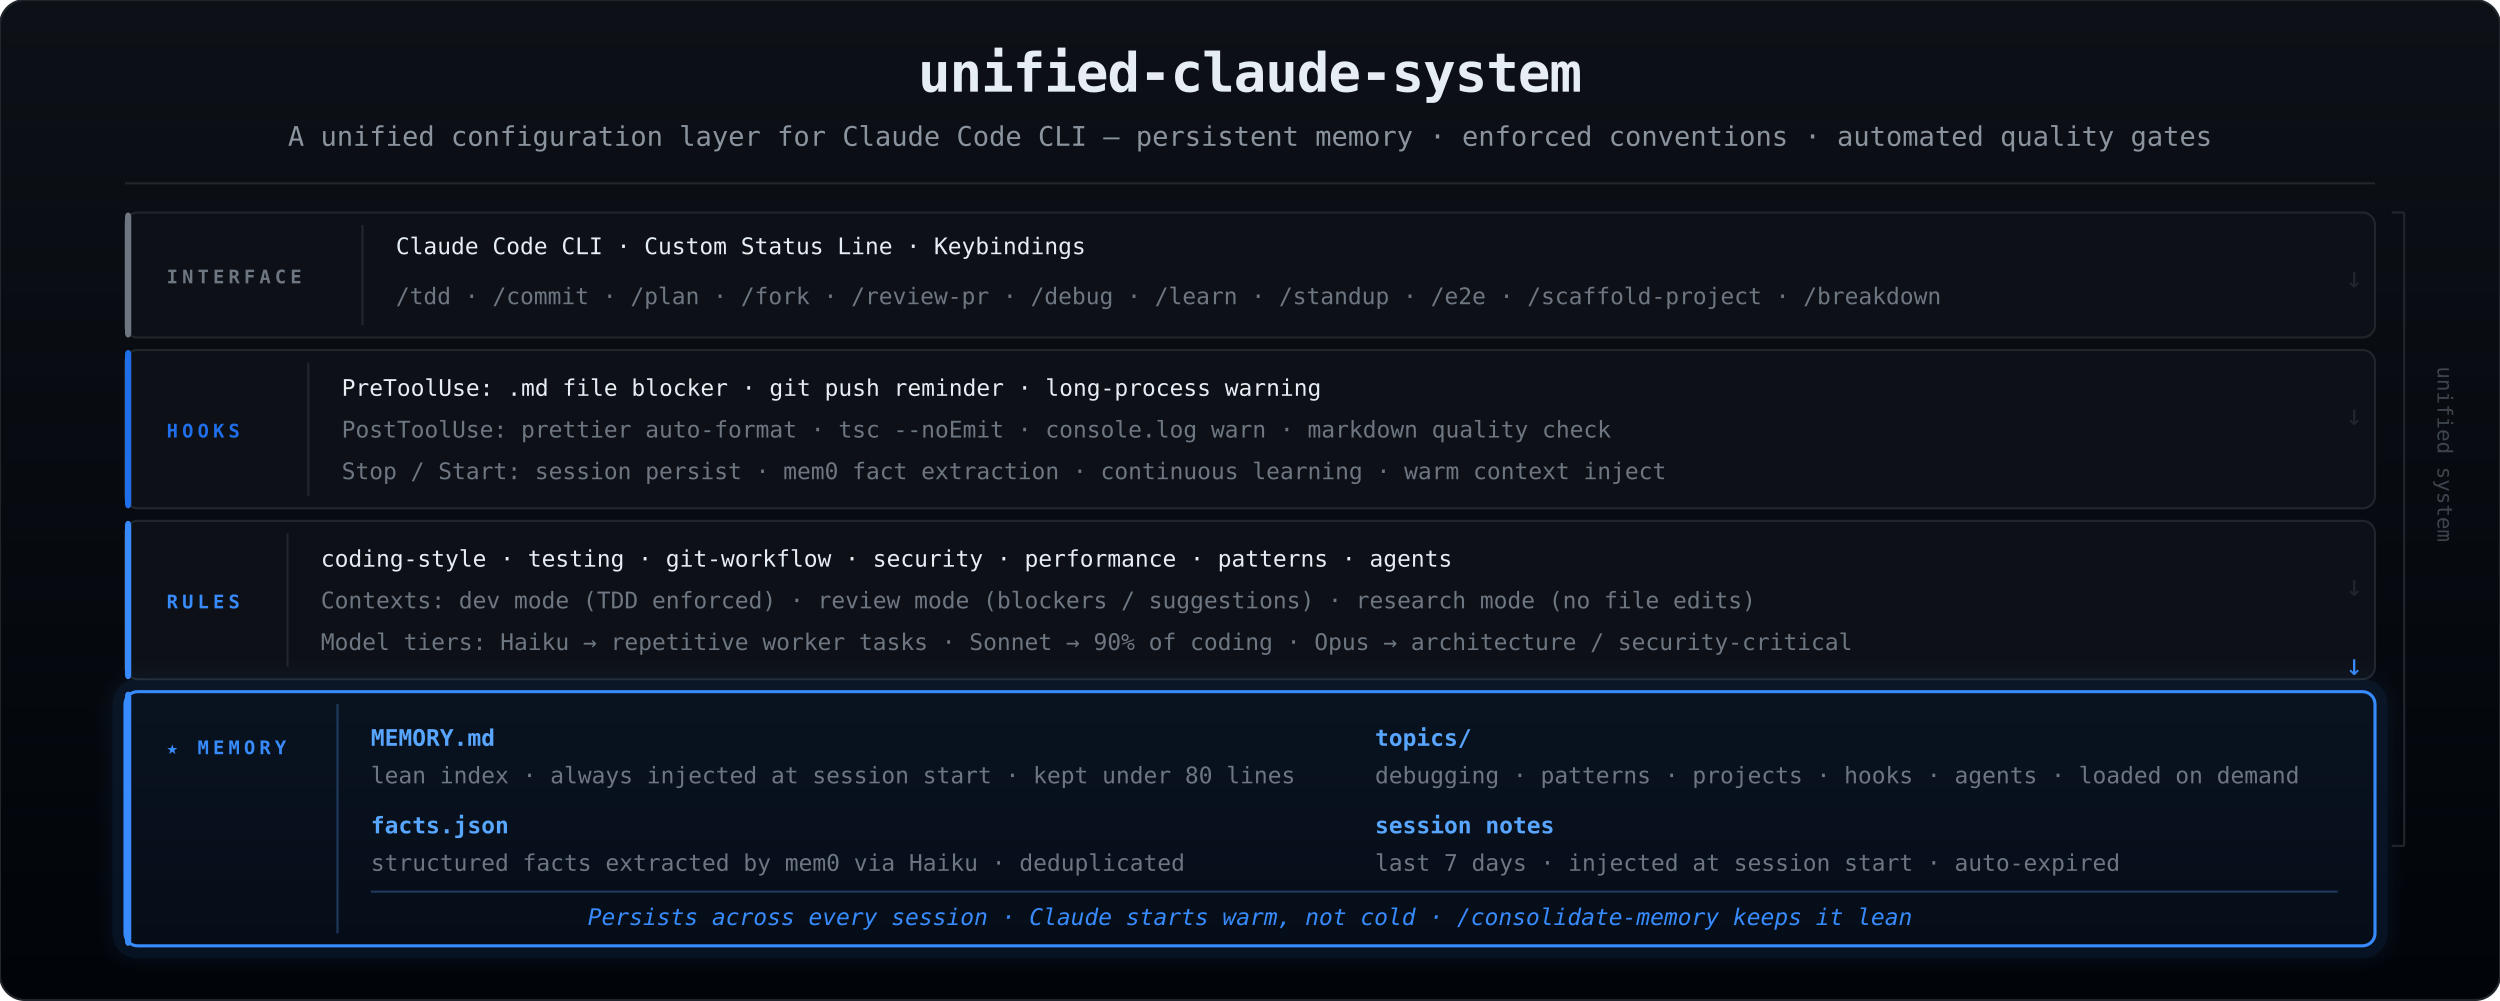
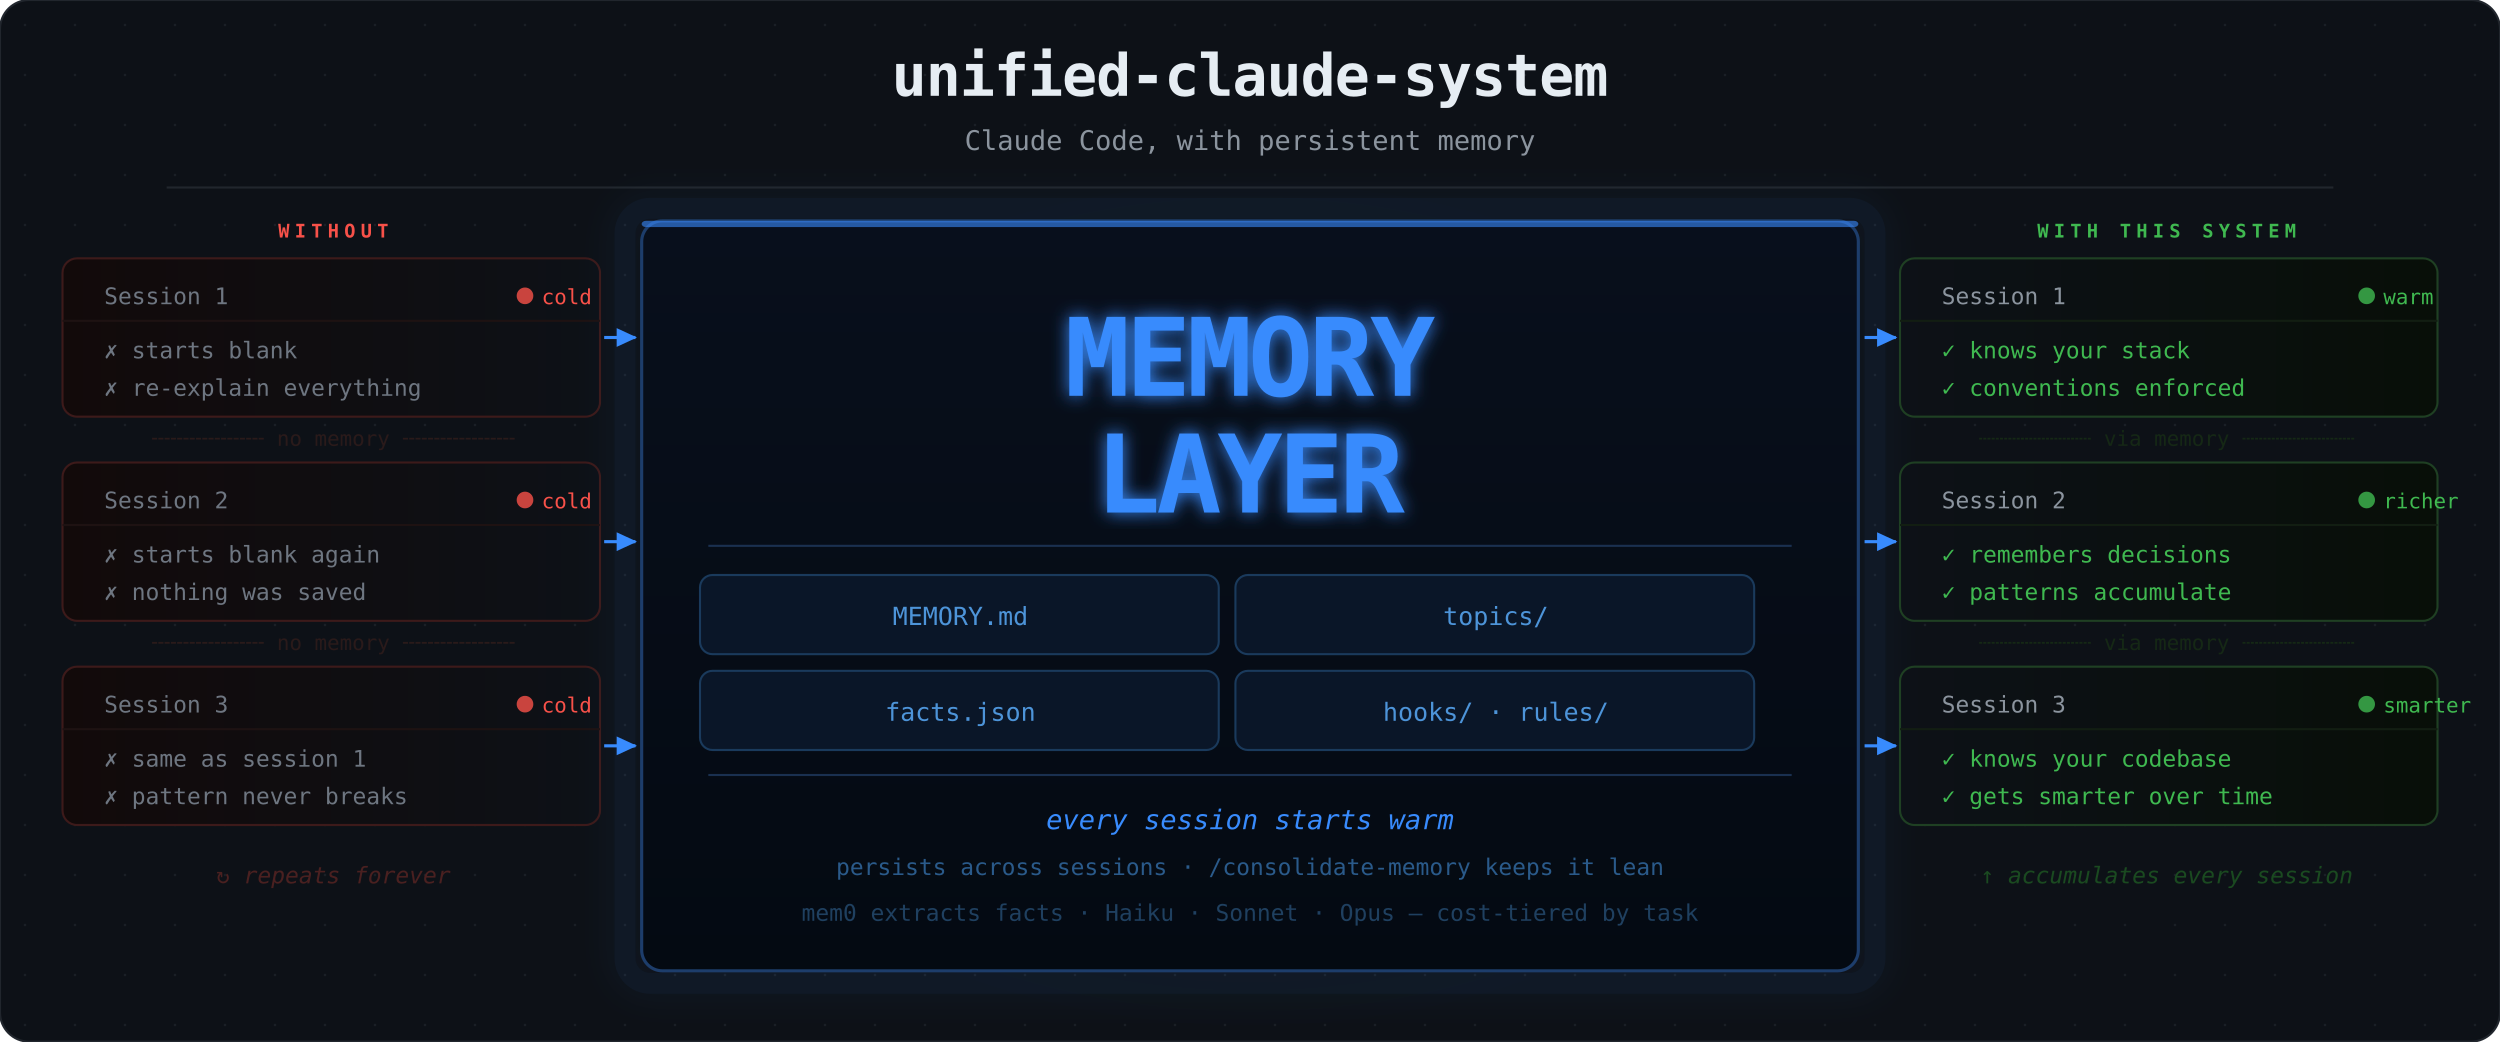
- <svg xmlns="http://www.w3.org/2000/svg" width="1200" height="480" viewBox="0 0 1200 480" font-family="ui-monospace, 'Cascadia Code', 'Fira Mono', monospace">
+ <svg xmlns="http://www.w3.org/2000/svg" width="1200" height="500" viewBox="0 0 1200 500" font-family="ui-monospace, 'Cascadia Code', 'Fira Mono', monospace">
  <defs>
-     <filter id="mem-glow" x="-5%" y="-10%" width="110%" height="130%">
-       <feGaussianBlur in="SourceGraphic" stdDeviation="5" result="blur" />
+     <filter id="glow-blue" x="-30%" y="-30%" width="160%" height="160%">
+       <feGaussianBlur stdDeviation="8" result="blur" />
      <feMerge>
        <feMergeNode in="blur" />
        <feMergeNode in="SourceGraphic" />
      </feMerge>
    </filter>
-     <linearGradient id="bg" x1="0" y1="0" x2="0" y2="1">
+     <filter id="glow-text" x="-10%" y="-20%" width="120%" height="140%">
+       <feGaussianBlur stdDeviation="4" result="blur" />
+       <feMerge>
+         <feMergeNode in="blur" />
+         <feMergeNode in="SourceGraphic" />
+       </feMerge>
+     </filter>
+     <radialGradient id="centre-halo" cx="50%" cy="50%" r="50%">
+       <stop offset="0%" stop-color="#1a4a7a" stop-opacity="0.18" />
+       <stop offset="100%" stop-color="#0d1117" stop-opacity="0" />
+     </radialGradient>
+     <linearGradient id="mem-box" x1="0" y1="0" x2="0" y2="1">
+       <stop offset="0%" stop-color="#080f1c" />
+       <stop offset="100%" stop-color="#040a12" />
+     </linearGradient>
+     <linearGradient id="cold-card" x1="0" y1="0" x2="1" y2="0">
+       <stop offset="0%" stop-color="#120a0a" />
+       <stop offset="100%" stop-color="#0d1117" />
+     </linearGradient>
+     <linearGradient id="warm-card" x1="0" y1="0" x2="1" y2="0">
      <stop offset="0%" stop-color="#0d1117" />
-       <stop offset="100%" stop-color="#010409" />
+       <stop offset="100%" stop-color="#080f08" />
    </linearGradient>
-     <linearGradient id="mem-fill" x1="0" y1="0" x2="0" y2="1">
-       <stop offset="0%" stop-color="#091320" />
-       <stop offset="100%" stop-color="#050d18" />
-     </linearGradient>
+     <pattern id="dots" x="0" y="0" width="24" height="24" patternUnits="userSpaceOnUse">
+       <circle cx="12" cy="12" r="0.6" fill="#21262d" />
+     </pattern>
+     <marker id="arr-blue" markerWidth="7" markerHeight="7" refX="6" refY="3.5" orient="auto">
+       <path d="M0,0.5 L0,6.5 L6.5,3.5 z" fill="#388bfd" />
+     </marker>
  </defs>
-   <rect width="1200" height="480" fill="url(#bg)" rx="12" />
-   <rect width="1200" height="480" fill="none" stroke="#21262d" stroke-width="1" rx="12" />
-   <text x="600" y="44" font-size="26" fill="#e6edf3" text-anchor="middle" font-weight="bold" letter-spacing="-0.5">unified-claude-system</text>
-   <text x="600" y="70" font-size="13" fill="#8b949e" text-anchor="middle">A unified configuration layer for Claude Code CLI — persistent memory · enforced conventions · automated quality gates</text>
-   <line x1="60" y1="88" x2="1140" y2="88" stroke="#21262d" stroke-width="1" />
-   <rect x="60" y="102" width="1080" height="60" rx="6" fill="#0d1117" stroke="#21262d" stroke-width="1" />
-   <rect x="60" y="102" width="3" height="60" rx="2" fill="#6e7681" />
-   <text x="80" y="136" font-size="9" fill="#6e7681" font-weight="bold" letter-spacing="2">INTERFACE</text>
-   <line x1="174" y1="108" x2="174" y2="156" stroke="#21262d" stroke-width="1" />
-   <text x="190" y="122" font-size="11" fill="#e6edf3">Claude Code CLI  ·  Custom Status Line  ·  Keybindings</text>
-   <text x="190" y="146" font-size="11" fill="#6e7681">/tdd · /commit · /plan · /fork · /review-pr · /debug · /learn · /standup · /e2e · /scaffold-project · /breakdown</text>
-   <rect x="60" y="168" width="1080" height="76" rx="6" fill="#0d1117" stroke="#21262d" stroke-width="1" />
-   <rect x="60" y="168" width="3" height="76" rx="2" fill="#1f6feb" />
-   <text x="80" y="210" font-size="9" fill="#1f6feb" font-weight="bold" letter-spacing="2">HOOKS</text>
-   <line x1="148" y1="174" x2="148" y2="238" stroke="#21262d" stroke-width="1" />
-   <text x="164" y="190" font-size="11" fill="#e6edf3">PreToolUse:   .md file blocker  ·  git push reminder  ·  long-process warning</text>
-   <text x="164" y="210" font-size="11" fill="#6e7681">PostToolUse:  prettier auto-format  ·  tsc --noEmit  ·  console.log warn  ·  markdown quality check</text>
-   <text x="164" y="230" font-size="11" fill="#6e7681">Stop / Start:  session persist  ·  mem0 fact extraction  ·  continuous learning  ·  warm context inject</text>
-   <rect x="60" y="250" width="1080" height="76" rx="6" fill="#0d1117" stroke="#21262d" stroke-width="1" />
-   <rect x="60" y="250" width="3" height="76" rx="2" fill="#388bfd" />
-   <text x="80" y="292" font-size="9" fill="#388bfd" font-weight="bold" letter-spacing="2">RULES</text>
-   <line x1="138" y1="256" x2="138" y2="320" stroke="#21262d" stroke-width="1" />
-   <text x="154" y="272" font-size="11" fill="#e6edf3">coding-style · testing · git-workflow · security · performance · patterns · agents</text>
-   <text x="154" y="292" font-size="11" fill="#6e7681">Contexts: dev mode (TDD enforced)  ·  review mode (blockers / suggestions)  ·  research mode (no file edits)</text>
-   <text x="154" y="312" font-size="11" fill="#6e7681">Model tiers: Haiku → repetitive worker tasks  ·  Sonnet → 90% of coding  ·  Opus → architecture / security-critical</text>
-   <rect x="58" y="330" width="1084" height="126" rx="8" fill="none" stroke="#388bfd" stroke-width="8" opacity="0.1" filter="url(#mem-glow)" />
-   <rect x="60" y="332" width="1080" height="122" rx="6" fill="url(#mem-fill)" stroke="#388bfd" stroke-width="1.5" />
-   <rect x="60" y="332" width="3" height="122" rx="2" fill="#388bfd" />
-   <text x="80" y="362" font-size="9" fill="#388bfd" font-weight="bold" letter-spacing="2">★  MEMORY</text>
-   <line x1="162" y1="338" x2="162" y2="448" stroke="#1f3a5e" stroke-width="1" />
-   <text x="178" y="358" font-size="11" fill="#58a6ff" font-weight="bold">MEMORY.md</text>
-   <text x="178" y="376" font-size="11" fill="#6e7681">lean index · always injected at session start · kept under 80 lines</text>
-   <text x="178" y="400" font-size="11" fill="#58a6ff" font-weight="bold">facts.json</text>
-   <text x="178" y="418" font-size="11" fill="#6e7681">structured facts extracted by mem0 via Haiku · deduplicated</text>
-   <text x="660" y="358" font-size="11" fill="#58a6ff" font-weight="bold">topics/</text>
-   <text x="660" y="376" font-size="11" fill="#6e7681">debugging · patterns · projects · hooks · agents · loaded on demand</text>
-   <text x="660" y="400" font-size="11" fill="#58a6ff" font-weight="bold">session notes</text>
-   <text x="660" y="418" font-size="11" fill="#6e7681">last 7 days · injected at session start · auto-expired</text>
-   <line x1="178" y1="428" x2="1122" y2="428" stroke="#1f3a5e" stroke-width="1" />
-   <text x="600" y="444" font-size="11" fill="#388bfd" text-anchor="middle" font-style="italic">Persists across every session · Claude starts warm, not cold · /consolidate-memory keeps it lean</text>
-   <line x1="1154" y1="102" x2="1154" y2="406" stroke="#21262d" stroke-width="1" />
-   <line x1="1148" y1="102" x2="1154" y2="102" stroke="#21262d" stroke-width="1" />
-   <line x1="1148" y1="406" x2="1154" y2="406" stroke="#21262d" stroke-width="1" />
-   <text x="1170" y="218" font-size="10" fill="#3d444d" text-anchor="middle" transform="rotate(90, 1170, 218)">unified system</text>
-   <text x="1130" y="138" font-size="14" fill="#21262d" text-anchor="middle">↓</text>
-   <text x="1130" y="204" font-size="14" fill="#21262d" text-anchor="middle">↓</text>
-   <text x="1130" y="286" font-size="14" fill="#21262d" text-anchor="middle">↓</text>
-   <text x="1130" y="324" font-size="14" fill="#388bfd" text-anchor="middle">↓</text>
+   <rect width="1200" height="500" fill="#0d1117" rx="14" />
+   <rect width="1200" height="500" fill="url(#dots)" rx="14" opacity="0.7" />
+   <rect width="1200" height="500" fill="none" stroke="#21262d" stroke-width="1" rx="14" />
+   <ellipse cx="600" cy="290" rx="320" ry="220" fill="url(#centre-halo)" />
+   <text x="600" y="46" font-size="28" fill="#e6edf3" text-anchor="middle" font-weight="bold" letter-spacing="-0.5">unified-claude-system</text>
+   <text x="600" y="72" font-size="13" fill="#8b949e" text-anchor="middle">Claude Code, with persistent memory</text>
+   <line x1="80" y1="90" x2="1120" y2="90" stroke="#21262d" stroke-width="1" />
+   <text x="160" y="114" font-size="9" fill="#f85149" text-anchor="middle" font-weight="bold" letter-spacing="2.5">WITHOUT</text>
+   <rect x="30" y="124" width="258" height="76" rx="7" fill="url(#cold-card)" stroke="#3d1a1a" stroke-width="1" />
+   <text x="50" y="146" font-size="11" fill="#6e7681">Session  1</text>
+   <circle cx="252" cy="142" r="4" fill="#f85149" opacity="0.8" />
+   <text x="260" y="146" font-size="10" fill="#f85149">cold</text>
+   <line x1="30" y1="154" x2="288" y2="154" stroke="#1e1212" stroke-width="1" />
+   <text x="50" y="172" font-size="11" fill="#6e7681">✗  starts blank</text>
+   <text x="50" y="190" font-size="11" fill="#6e7681">✗  re-explain everything</text>
+   <text x="160" y="214" font-size="10" fill="#2a1a1a" text-anchor="middle">╌╌╌╌╌╌╌╌╌ no memory ╌╌╌╌╌╌╌╌╌</text>
+   <rect x="30" y="222" width="258" height="76" rx="7" fill="url(#cold-card)" stroke="#3d1a1a" stroke-width="1" />
+   <text x="50" y="244" font-size="11" fill="#6e7681">Session  2</text>
+   <circle cx="252" cy="240" r="4" fill="#f85149" opacity="0.8" />
+   <text x="260" y="244" font-size="10" fill="#f85149">cold</text>
+   <line x1="30" y1="252" x2="288" y2="252" stroke="#1e1212" stroke-width="1" />
+   <text x="50" y="270" font-size="11" fill="#6e7681">✗  starts blank again</text>
+   <text x="50" y="288" font-size="11" fill="#6e7681">✗  nothing was saved</text>
+   <text x="160" y="312" font-size="10" fill="#2a1a1a" text-anchor="middle">╌╌╌╌╌╌╌╌╌ no memory ╌╌╌╌╌╌╌╌╌</text>
+   <rect x="30" y="320" width="258" height="76" rx="7" fill="url(#cold-card)" stroke="#3d1a1a" stroke-width="1" />
+   <text x="50" y="342" font-size="11" fill="#6e7681">Session  3</text>
+   <circle cx="252" cy="338" r="4" fill="#f85149" opacity="0.8" />
+   <text x="260" y="342" font-size="10" fill="#f85149">cold</text>
+   <line x1="30" y1="350" x2="288" y2="350" stroke="#1e1212" stroke-width="1" />
+   <text x="50" y="368" font-size="11" fill="#6e7681">✗  same as session 1</text>
+   <text x="50" y="386" font-size="11" fill="#6e7681">✗  pattern never breaks</text>
+   <text x="160" y="424" font-size="11" fill="#4a2020" text-anchor="middle" font-style="italic">↻  repeats forever</text>
+   <rect x="300" y="100" width="600" height="372" rx="12" fill="none" stroke="#388bfd" stroke-width="10" opacity="0.07" filter="url(#glow-blue)" />
+   <rect x="308" y="106" width="584" height="360" rx="10" fill="url(#mem-box)" stroke="#1d3d6b" stroke-width="1.5" />
+   <rect x="308" y="106" width="584" height="3" rx="2" fill="#388bfd" opacity="0.6" />
+   <text x="600" y="190" font-size="52" fill="#388bfd" text-anchor="middle" font-weight="bold" letter-spacing="-2" filter="url(#glow-text)">MEMORY</text>
+   <text x="600" y="246" font-size="52" fill="#388bfd" text-anchor="middle" font-weight="bold" letter-spacing="-2" filter="url(#glow-text)">LAYER</text>
+   <line x1="340" y1="262" x2="860" y2="262" stroke="#1a3050" stroke-width="1" />
+   <rect x="336" y="276" width="249" height="38" rx="6" fill="#0a1628" stroke="#1a3a5c" stroke-width="1" />
+   <text x="461" y="300" font-size="12" fill="#4d94d9" text-anchor="middle">MEMORY.md</text>
+   <rect x="593" y="276" width="249" height="38" rx="6" fill="#0a1628" stroke="#1a3a5c" stroke-width="1" />
+   <text x="718" y="300" font-size="12" fill="#4d94d9" text-anchor="middle">topics/</text>
+   <rect x="336" y="322" width="249" height="38" rx="6" fill="#0a1628" stroke="#1a3a5c" stroke-width="1" />
+   <text x="461" y="346" font-size="12" fill="#4d94d9" text-anchor="middle">facts.json</text>
+   <rect x="593" y="322" width="249" height="38" rx="6" fill="#0a1628" stroke="#1a3a5c" stroke-width="1" />
+   <text x="718" y="346" font-size="12" fill="#4d94d9" text-anchor="middle">hooks/ · rules/</text>
+   <line x1="340" y1="372" x2="860" y2="372" stroke="#1a3050" stroke-width="1" />
+   <text x="600" y="398" font-size="13" fill="#388bfd" text-anchor="middle" font-style="italic">every session starts warm</text>
+   <text x="600" y="420" font-size="11" fill="#2a5a8a" text-anchor="middle">persists across sessions  ·  /consolidate-memory keeps it lean</text>
+   <text x="600" y="442" font-size="11" fill="#1f4060" text-anchor="middle">mem0 extracts facts  ·  Haiku · Sonnet · Opus  —  cost-tiered by task</text>
+   <text x="1040" y="114" font-size="9" fill="#3fb950" text-anchor="middle" font-weight="bold" letter-spacing="2.5">WITH THIS SYSTEM</text>
+   <rect x="912" y="124" width="258" height="76" rx="7" fill="url(#warm-card)" stroke="#1f4023" stroke-width="1" />
+   <text x="932" y="146" font-size="11" fill="#8b949e">Session  1</text>
+   <circle cx="1136" cy="142" r="4" fill="#3fb950" opacity="0.8" />
+   <text x="1144" y="146" font-size="10" fill="#3fb950">warm</text>
+   <line x1="912" y1="154" x2="1170" y2="154" stroke="#121e12" stroke-width="1" />
+   <text x="932" y="172" font-size="11" fill="#3fb950">✓  knows your stack</text>
+   <text x="932" y="190" font-size="11" fill="#3fb950">✓  conventions enforced</text>
+   <text x="1040" y="214" font-size="10" fill="#152815" text-anchor="middle">┄┄┄┄┄┄┄┄┄ via memory ┄┄┄┄┄┄┄┄┄</text>
+   <rect x="912" y="222" width="258" height="76" rx="7" fill="url(#warm-card)" stroke="#1f4023" stroke-width="1" />
+   <text x="932" y="244" font-size="11" fill="#8b949e">Session  2</text>
+   <circle cx="1136" cy="240" r="4" fill="#3fb950" opacity="0.8" />
+   <text x="1144" y="244" font-size="10" fill="#3fb950">richer</text>
+   <line x1="912" y1="252" x2="1170" y2="252" stroke="#121e12" stroke-width="1" />
+   <text x="932" y="270" font-size="11" fill="#3fb950">✓  remembers decisions</text>
+   <text x="932" y="288" font-size="11" fill="#3fb950">✓  patterns accumulate</text>
+   <text x="1040" y="312" font-size="10" fill="#152815" text-anchor="middle">┄┄┄┄┄┄┄┄┄ via memory ┄┄┄┄┄┄┄┄┄</text>
+   <rect x="912" y="320" width="258" height="76" rx="7" fill="url(#warm-card)" stroke="#1f4023" stroke-width="1" />
+   <text x="932" y="342" font-size="11" fill="#8b949e">Session  3</text>
+   <circle cx="1136" cy="338" r="4" fill="#3fb950" opacity="0.8" />
+   <text x="1144" y="342" font-size="10" fill="#3fb950">smarter</text>
+   <line x1="912" y1="350" x2="1170" y2="350" stroke="#121e12" stroke-width="1" />
+   <text x="932" y="368" font-size="11" fill="#3fb950">✓  knows your codebase</text>
+   <text x="932" y="386" font-size="11" fill="#3fb950">✓  gets smarter over time</text>
+   <text x="1040" y="424" font-size="11" fill="#1a4a20" text-anchor="middle" font-style="italic">↑  accumulates every session</text>
+   <line x1="290" y1="162" x2="305" y2="162" stroke="#388bfd" stroke-width="1.5" marker-end="url(#arr-blue)" />
+   <line x1="290" y1="260" x2="305" y2="260" stroke="#388bfd" stroke-width="1.5" marker-end="url(#arr-blue)" />
+   <line x1="290" y1="358" x2="305" y2="358" stroke="#388bfd" stroke-width="1.5" marker-end="url(#arr-blue)" />
+   <line x1="895" y1="162" x2="910" y2="162" stroke="#388bfd" stroke-width="1.5" marker-end="url(#arr-blue)" />
+   <line x1="895" y1="260" x2="910" y2="260" stroke="#388bfd" stroke-width="1.5" marker-end="url(#arr-blue)" />
+   <line x1="895" y1="358" x2="910" y2="358" stroke="#388bfd" stroke-width="1.5" marker-end="url(#arr-blue)" />
</svg>
